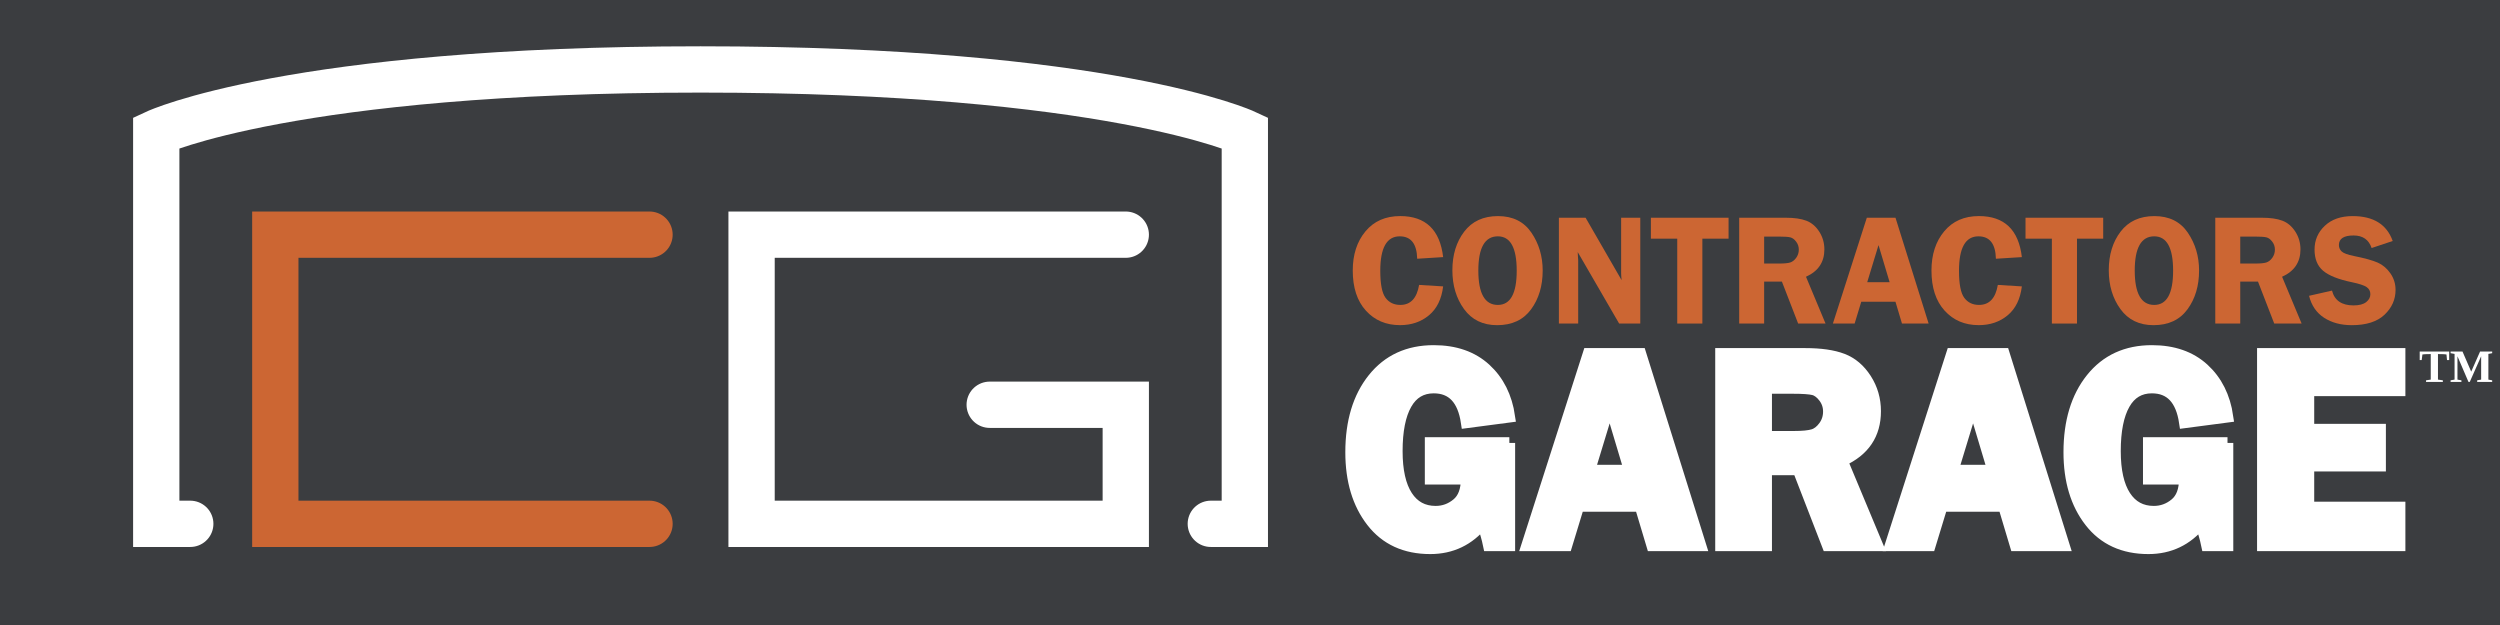
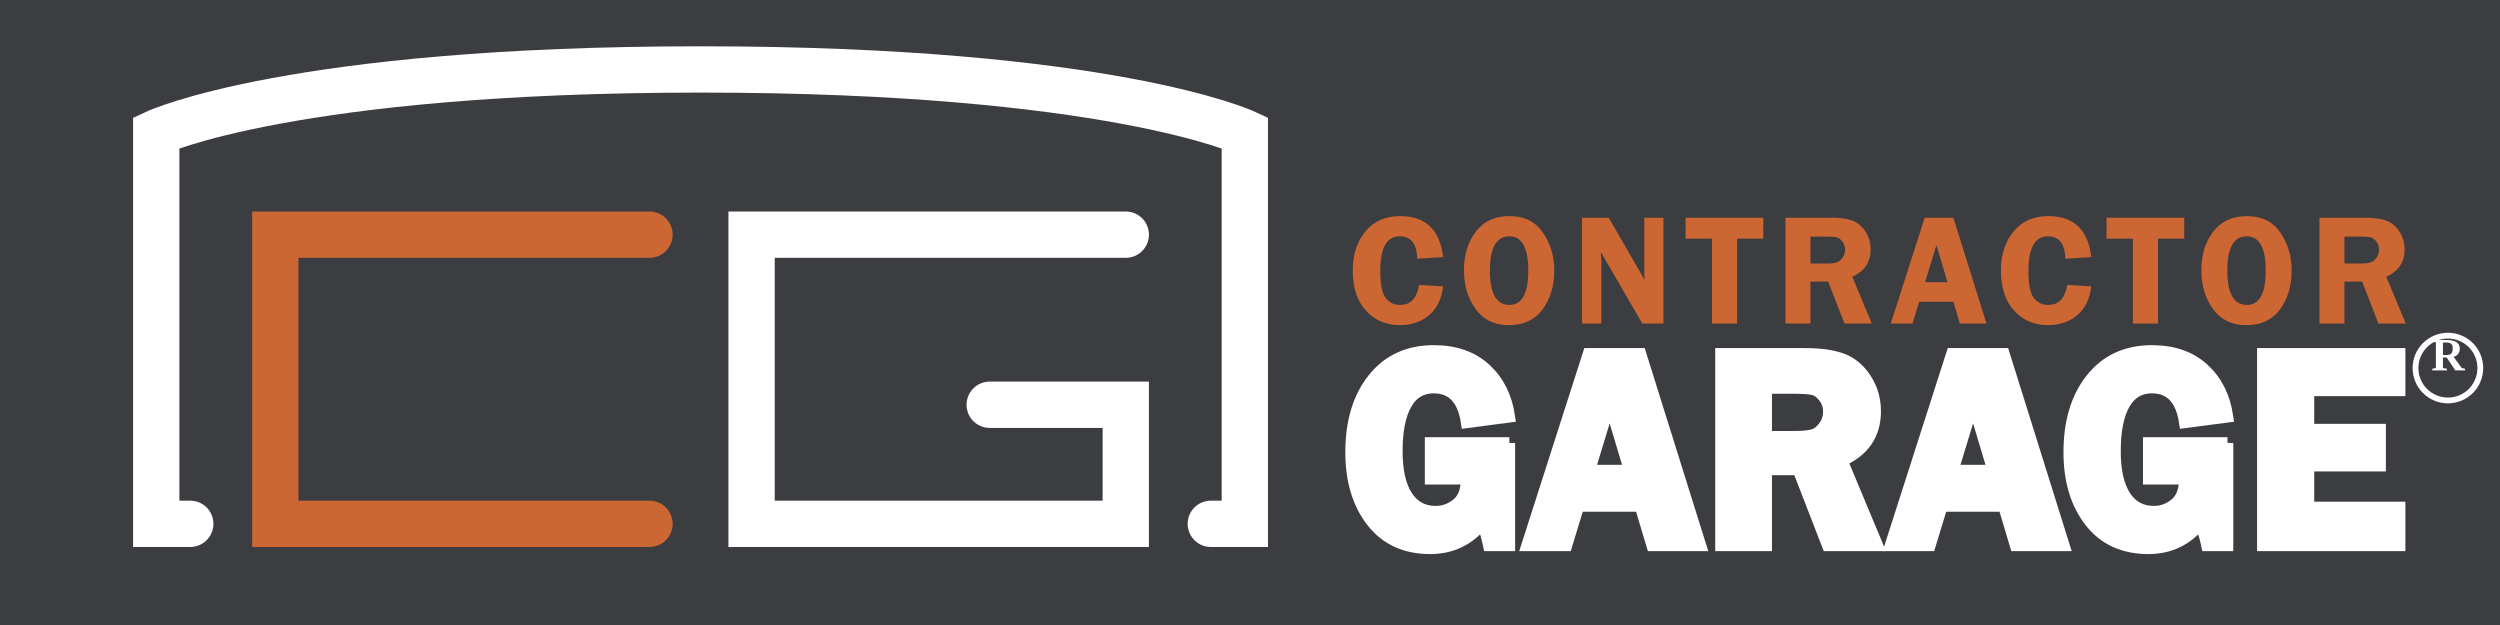
<svg xmlns="http://www.w3.org/2000/svg" version="1.1" xlink="http://www.w3.org/1999/xlink" x="0px" y="0px" width="216px" height="54px" viewBox="0 84 216 54" enable-background="new 0 0 216 216" space="preserve">
  <g id="Layer_4">
    <rect x="0" y="84" width="216" height="54" fill="#3B3D40" />
    <path fill="none" stroke="#FFFFFF" stroke-width="4" stroke-linecap="round" d="M16.439,129.258H13.5v-33.8   c0,0,11.757-5.458,47.027-5.458c35.27,0,47.026,5.458,47.026,5.458v33.8h-2.939" />
    <polyline fill="none" stroke="#CC6633" stroke-width="4" stroke-linecap="round" points="56.118,104.275    23.787,104.275 23.787,129.258 56.118,129.258  " />
    <polyline fill="none" stroke="#FFFFFF" stroke-width="4" stroke-linecap="round" points="97.267,104.275 64.936,104.275    64.936,129.258 97.267,129.258 97.267,118.971 85.51,118.971  " />
    <g>
      <path fill="#CC6633" d="M124.688,106.214l-2.243,0.141c-0.031-1.29-0.535-1.936-1.51-1.936    c-1.119,0-1.679,0.994-1.679,2.98c0,1.147,0.152,1.925,0.457,2.334c0.304,0.408,0.729,0.612,1.274,0.612    c0.886,0,1.428-0.575,1.624-1.728l2.076,0.127c-0.134,1.094-0.541,1.926-1.222,2.494c-0.682,0.57-1.515,0.854-2.502,0.854    c-1.21,0-2.193-0.417-2.95-1.253c-0.757-0.834-1.135-1.988-1.135-3.462c0-1.38,0.366-2.509,1.099-3.389    c0.731-0.879,1.731-1.319,3-1.319C123.174,102.671,124.411,103.853,124.688,106.214z" />
-       <path fill="#CC6633" d="M129.353,112.095c-1.23,0-2.184-0.462-2.857-1.386c-0.673-0.925-1.01-2.043-1.01-3.356    c0-1.335,0.341-2.449,1.023-3.342s1.655-1.34,2.918-1.34c1.275,0,2.238,0.477,2.887,1.43c0.649,0.953,0.974,2.044,0.974,3.271    c0,1.326-0.334,2.445-1.003,3.355C131.614,111.639,130.638,112.095,129.353,112.095z M129.413,104.419    c-1.123,0-1.685,0.987-1.685,2.96c0,1.978,0.562,2.967,1.685,2.967c1.087,0,1.631-0.987,1.631-2.96    C131.044,105.409,130.5,104.419,129.413,104.419z" />
-       <path fill="#CC6633" d="M141.72,102.812v9.142h-1.827l-3.578-6.175c0.005,0.156,0.009,0.259,0.014,0.308    c0.018,0.156,0.026,0.288,0.026,0.395v5.472h-1.667v-9.142h2.308l3.11,5.392c-0.027-0.268-0.04-0.471-0.04-0.609v-4.782H141.72z" />
-       <path fill="#CC6633" d="M149.348,102.812v1.809h-2.264v7.333h-2.17v-7.333h-2.277v-1.809H149.348z" />
-       <path fill="#CC6633" d="M152.422,108.331v3.623h-2.156v-9.142h4.018c0.741,0,1.337,0.086,1.785,0.258    c0.449,0.172,0.82,0.488,1.115,0.947s0.442,0.97,0.442,1.533c0,1.098-0.529,1.885-1.588,2.362l1.688,4.042h-2.366l-1.403-3.623    H152.422z M152.422,104.439v2.331h1.313c0.429,0,0.74-0.03,0.935-0.09c0.194-0.061,0.367-0.194,0.519-0.402    c0.152-0.208,0.228-0.446,0.228-0.713c0-0.254-0.075-0.482-0.228-0.683c-0.151-0.201-0.316-0.325-0.495-0.372    c-0.179-0.047-0.514-0.07-1.005-0.07H152.422z" />
-       <path fill="#CC6633" d="M163.771,102.812l2.862,9.142h-2.302l-0.563-1.882h-2.955l-0.573,1.882h-1.878    l2.931-9.142H163.771z M161.327,108.384h1.937l-0.96-3.208L161.327,108.384z" />
-       <path fill="#CC6633" d="M174.689,106.214l-2.243,0.141c-0.031-1.29-0.535-1.936-1.51-1.936    c-1.119,0-1.679,0.994-1.679,2.98c0,1.147,0.152,1.925,0.457,2.334c0.304,0.408,0.729,0.612,1.274,0.612    c0.886,0,1.428-0.575,1.624-1.728l2.076,0.127c-0.134,1.094-0.541,1.926-1.222,2.494c-0.682,0.57-1.515,0.854-2.502,0.854    c-1.21,0-2.193-0.417-2.95-1.253c-0.757-0.834-1.135-1.988-1.135-3.462c0-1.38,0.366-2.509,1.099-3.389    c0.731-0.879,1.731-1.319,3-1.319C173.176,102.671,174.413,103.853,174.689,106.214z" />
-       <path fill="#CC6633" d="M181.716,102.812v1.809h-2.264v7.333h-2.17v-7.333h-2.277v-1.809H181.716z" />
-       <path fill="#CC6633" d="M186.065,112.095c-1.23,0-2.184-0.462-2.857-1.386c-0.673-0.925-1.01-2.043-1.01-3.356    c0-1.335,0.341-2.449,1.023-3.342s1.655-1.34,2.918-1.34c1.275,0,2.238,0.477,2.887,1.43c0.649,0.953,0.974,2.044,0.974,3.271    c0,1.326-0.334,2.445-1.003,3.355C188.327,111.639,187.351,112.095,186.065,112.095z M186.126,104.419    c-1.123,0-1.685,0.987-1.685,2.96c0,1.978,0.562,2.967,1.685,2.967c1.087,0,1.631-0.987,1.631-2.96    C187.757,105.409,187.213,104.419,186.126,104.419z" />
-       <path fill="#CC6633" d="M193.557,108.331v3.623H191.4v-9.142h4.018c0.741,0,1.337,0.086,1.785,0.258    c0.449,0.172,0.82,0.488,1.115,0.947s0.442,0.97,0.442,1.533c0,1.098-0.529,1.885-1.588,2.362l1.688,4.042h-2.366l-1.403-3.623    H193.557z M193.557,104.439v2.331h1.313c0.429,0,0.74-0.03,0.935-0.09c0.194-0.061,0.367-0.194,0.519-0.402    c0.152-0.208,0.228-0.446,0.228-0.713c0-0.254-0.075-0.482-0.228-0.683c-0.151-0.201-0.316-0.325-0.495-0.372    c-0.179-0.047-0.514-0.07-1.005-0.07H193.557z" />
-       <path fill="#CC6633" d="M206.73,104.821l-1.822,0.609c-0.245-0.723-0.764-1.085-1.557-1.085    c-0.847,0-1.27,0.275-1.27,0.824c0,0.219,0.079,0.404,0.237,0.556s0.517,0.284,1.073,0.396c0.933,0.188,1.614,0.378,2.047,0.57    c0.433,0.192,0.797,0.501,1.094,0.928s0.444,0.903,0.444,1.429c0,0.826-0.317,1.54-0.953,2.144    c-0.636,0.602-1.578,0.903-2.827,0.903c-0.937,0-1.734-0.214-2.393-0.64c-0.657-0.426-1.092-1.059-1.301-1.898l1.982-0.449    c0.223,0.854,0.842,1.279,1.858,1.279c0.489,0,0.855-0.095,1.096-0.285c0.24-0.189,0.361-0.416,0.361-0.68    c0-0.268-0.109-0.475-0.328-0.622s-0.64-0.286-1.264-0.416c-1.164-0.241-1.993-0.571-2.488-0.988s-0.742-1.028-0.742-1.832    c0-0.813,0.295-1.498,0.887-2.056c0.591-0.558,1.393-0.837,2.405-0.837C205.064,102.671,206.217,103.388,206.73,104.821z" />
+       <path fill="#CC6633" style="transform: translateX(1px);" d="M129.353,112.095c-1.23,0-2.184-0.462-2.857-1.386c-0.673-0.925-1.01-2.043-1.01-3.356    c0-1.335,0.341-2.449,1.023-3.342s1.655-1.34,2.918-1.34c1.275,0,2.238,0.477,2.887,1.43c0.649,0.953,0.974,2.044,0.974,3.271    c0,1.326-0.334,2.445-1.003,3.355C131.614,111.639,130.638,112.095,129.353,112.095z M129.413,104.419    c-1.123,0-1.685,0.987-1.685,2.96c0,1.978,0.562,2.967,1.685,2.967c1.087,0,1.631-0.987,1.631-2.96    C131.044,105.409,130.5,104.419,129.413,104.419z" />
+       <path fill="#CC6633" style="transform: translateX(2px);" d="M141.72,102.812v9.142h-1.827l-3.578-6.175c0.005,0.156,0.009,0.259,0.014,0.308    c0.018,0.156,0.026,0.288,0.026,0.395v5.472h-1.667v-9.142h2.308l3.11,5.392c-0.027-0.268-0.04-0.471-0.04-0.609v-4.782H141.72z" />
+       <path fill="#CC6633" style="transform: translateX(3px);" d="M149.348,102.812v1.809h-2.264v7.333h-2.17v-7.333h-2.277v-1.809H149.348z" />
+       <path fill="#CC6633" style="transform: translateX(4px);" d="M152.422,108.331v3.623h-2.156v-9.142h4.018c0.741,0,1.337,0.086,1.785,0.258    c0.449,0.172,0.82,0.488,1.115,0.947s0.442,0.97,0.442,1.533c0,1.098-0.529,1.885-1.588,2.362l1.688,4.042h-2.366l-1.403-3.623    H152.422z M152.422,104.439v2.331h1.313c0.429,0,0.74-0.03,0.935-0.09c0.194-0.061,0.367-0.194,0.519-0.402    c0.152-0.208,0.228-0.446,0.228-0.713c0-0.254-0.075-0.482-0.228-0.683c-0.151-0.201-0.316-0.325-0.495-0.372    c-0.179-0.047-0.514-0.07-1.005-0.07H152.422z" />
+       <path fill="#CC6633" style="transform: translateX(5px);" d="M163.771,102.812l2.862,9.142h-2.302l-0.563-1.882h-2.955l-0.573,1.882h-1.878    l2.931-9.142H163.771z M161.327,108.384h1.937l-0.96-3.208L161.327,108.384z" />
+       <path fill="#CC6633" style="transform: translateX(6px);" d="M174.689,106.214l-2.243,0.141c-0.031-1.29-0.535-1.936-1.51-1.936    c-1.119,0-1.679,0.994-1.679,2.98c0,1.147,0.152,1.925,0.457,2.334c0.304,0.408,0.729,0.612,1.274,0.612    c0.886,0,1.428-0.575,1.624-1.728l2.076,0.127c-0.134,1.094-0.541,1.926-1.222,2.494c-0.682,0.57-1.515,0.854-2.502,0.854    c-1.21,0-2.193-0.417-2.95-1.253c-0.757-0.834-1.135-1.988-1.135-3.462c0-1.38,0.366-2.509,1.099-3.389    c0.731-0.879,1.731-1.319,3-1.319C173.176,102.671,174.413,103.853,174.689,106.214z" />
+       <path fill="#CC6633" style="transform: translateX(7px);" d="M181.716,102.812v1.809h-2.264v7.333h-2.17v-7.333h-2.277v-1.809H181.716z" />
+       <path fill="#CC6633" style="transform: translateX(8px);" d="M186.065,112.095c-1.23,0-2.184-0.462-2.857-1.386c-0.673-0.925-1.01-2.043-1.01-3.356    c0-1.335,0.341-2.449,1.023-3.342s1.655-1.34,2.918-1.34c1.275,0,2.238,0.477,2.887,1.43c0.649,0.953,0.974,2.044,0.974,3.271    c0,1.326-0.334,2.445-1.003,3.355C188.327,111.639,187.351,112.095,186.065,112.095z M186.126,104.419    c-1.123,0-1.685,0.987-1.685,2.96c0,1.978,0.562,2.967,1.685,2.967c1.087,0,1.631-0.987,1.631-2.96    C187.757,105.409,187.213,104.419,186.126,104.419z" />
+       <path fill="#CC6633" style="transform: translateX(9px);" d="M193.557,108.331v3.623H191.4v-9.142h4.018c0.741,0,1.337,0.086,1.785,0.258    c0.449,0.172,0.82,0.488,1.115,0.947s0.442,0.97,0.442,1.533c0,1.098-0.529,1.885-1.588,2.362l1.688,4.042h-2.366l-1.403-3.623    H193.557z M193.557,104.439v2.331h1.313c0.429,0,0.74-0.03,0.935-0.09c0.194-0.061,0.367-0.194,0.519-0.402    c0.152-0.208,0.228-0.446,0.228-0.713c0-0.254-0.075-0.482-0.228-0.683c-0.151-0.201-0.316-0.325-0.495-0.372    c-0.179-0.047-0.514-0.07-1.005-0.07H193.557z" />
    </g>
    <g>
      <path fill="#FFFFFF" stroke="#FFFFFF" d="M130.407,122.271v8.847h-1.77c-0.128-0.622-0.312-1.256-0.552-1.902    c-1.18,1.438-2.684,2.156-4.511,2.156c-2.158,0-3.838-0.771-5.038-2.314s-1.8-3.539-1.8-5.986c0-2.634,0.64-4.751,1.92-6.351    c1.281-1.6,3.02-2.399,5.218-2.399c1.842,0,3.328,0.518,4.46,1.551c1.131,1.035,1.821,2.412,2.072,4.133l-3.685,0.484    c-0.299-2.003-1.248-3.005-2.848-3.005c-1.051,0-1.845,0.475-2.382,1.424c-0.537,0.95-0.806,2.305-0.806,4.065    c0,1.697,0.291,2.994,0.873,3.891c0.581,0.896,1.409,1.346,2.484,1.346c0.694,0,1.314-0.227,1.86-0.68    c0.545-0.451,0.817-1.175,0.817-2.168h-3.114v-3.091H130.407z" />
      <path fill="#FFFFFF" stroke="#FFFFFF" d="M141.735,114.574l5.178,16.543h-4.165l-1.019-3.405h-5.349l-1.037,3.405h-3.397    l5.303-16.543H141.735z M137.311,124.658h3.505l-1.737-5.806L137.311,124.658z" />
      <path fill="#FFFFFF" stroke="#FFFFFF" d="M152.597,124.561v6.557h-3.902v-16.543h7.271c1.341,0,2.418,0.156,3.229,0.467    c0.813,0.311,1.484,0.883,2.019,1.714c0.533,0.831,0.8,1.756,0.8,2.773c0,1.985-0.958,3.411-2.873,4.274l3.055,7.314h-4.282    l-2.54-6.557H152.597z M152.597,117.52v4.218h2.375c0.776,0,1.34-0.055,1.691-0.164c0.352-0.108,0.664-0.351,0.938-0.728    c0.275-0.375,0.412-0.805,0.412-1.29c0-0.46-0.137-0.872-0.412-1.236c-0.274-0.363-0.573-0.587-0.896-0.673    c-0.323-0.084-0.929-0.127-1.817-0.127H152.597z" />
      <path fill="#FFFFFF" stroke="#FFFFFF" d="M173.136,114.574l5.178,16.543h-4.165l-1.019-3.405h-5.349l-1.037,3.405h-3.397    l5.303-16.543H173.136z M168.711,124.658h3.505l-1.737-5.806L168.711,124.658z" />
      <path fill="#FFFFFF" stroke="#FFFFFF" d="M192.456,122.271v8.847h-1.77c-0.128-0.622-0.312-1.256-0.552-1.902    c-1.18,1.438-2.684,2.156-4.511,2.156c-2.158,0-3.838-0.771-5.038-2.314s-1.8-3.539-1.8-5.986c0-2.634,0.64-4.751,1.92-6.351    c1.281-1.6,3.02-2.399,5.218-2.399c1.842,0,3.328,0.518,4.46,1.551c1.131,1.035,1.821,2.412,2.072,4.133l-3.685,0.484    c-0.299-2.003-1.248-3.005-2.848-3.005c-1.051,0-1.845,0.475-2.382,1.424c-0.537,0.95-0.806,2.305-0.806,4.065    c0,1.697,0.291,2.994,0.873,3.891c0.581,0.896,1.409,1.346,2.484,1.346c0.694,0,1.314-0.227,1.86-0.68    c0.545-0.451,0.817-1.175,0.817-2.168h-3.114v-3.091H192.456z" />
      <path fill="#FFFFFF" stroke="#FFFFFF" d="M207.326,117.726h-7.878v3.394h6.193v3.114h-6.193v3.612h7.878v3.271H195.51v-16.543    h11.816V117.726z" />
    </g>
  </g>
-   <text x="209" y="117" fill="#FFFFFF" font-size="4" font-weight="700">TM</text>
+   <circle cx="211.5" cy="115.8" r="2.8" fill="transparent" stroke="#FFFFFF" stroke-width=".5" />
+   <text x="211.5" y="116" fill="#FFFFFF" font-size="4" font-weight="700" text-anchor="middle" alignment-baseline="middle">R</text>
</svg>
